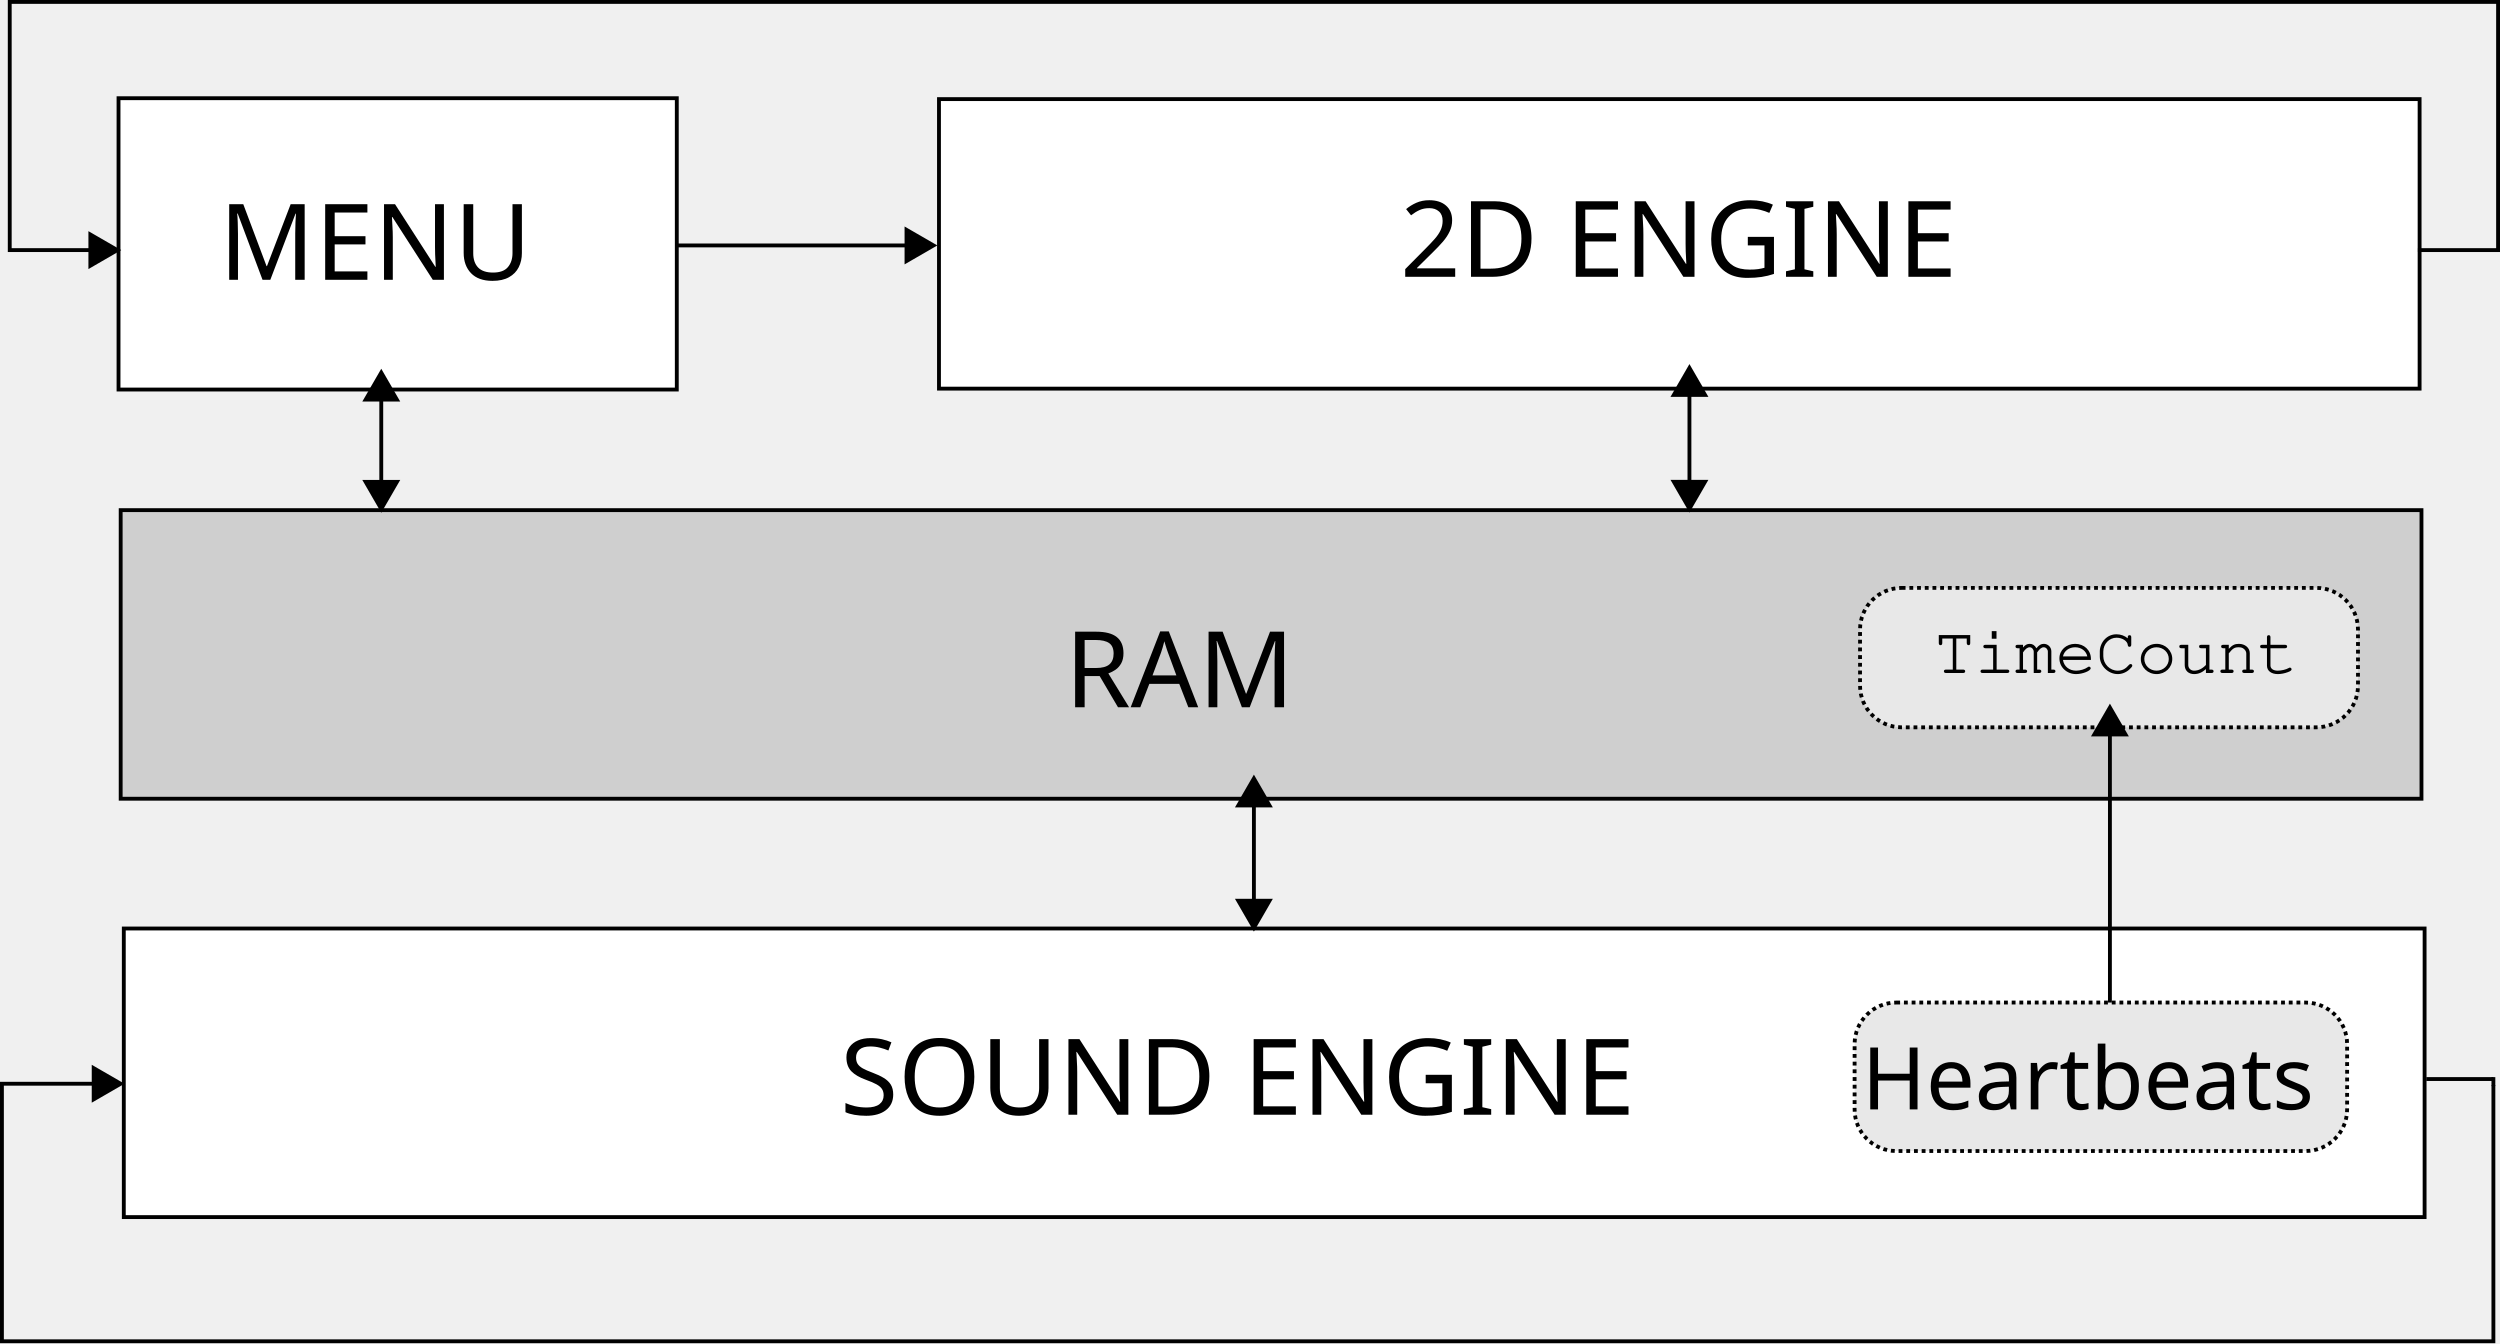
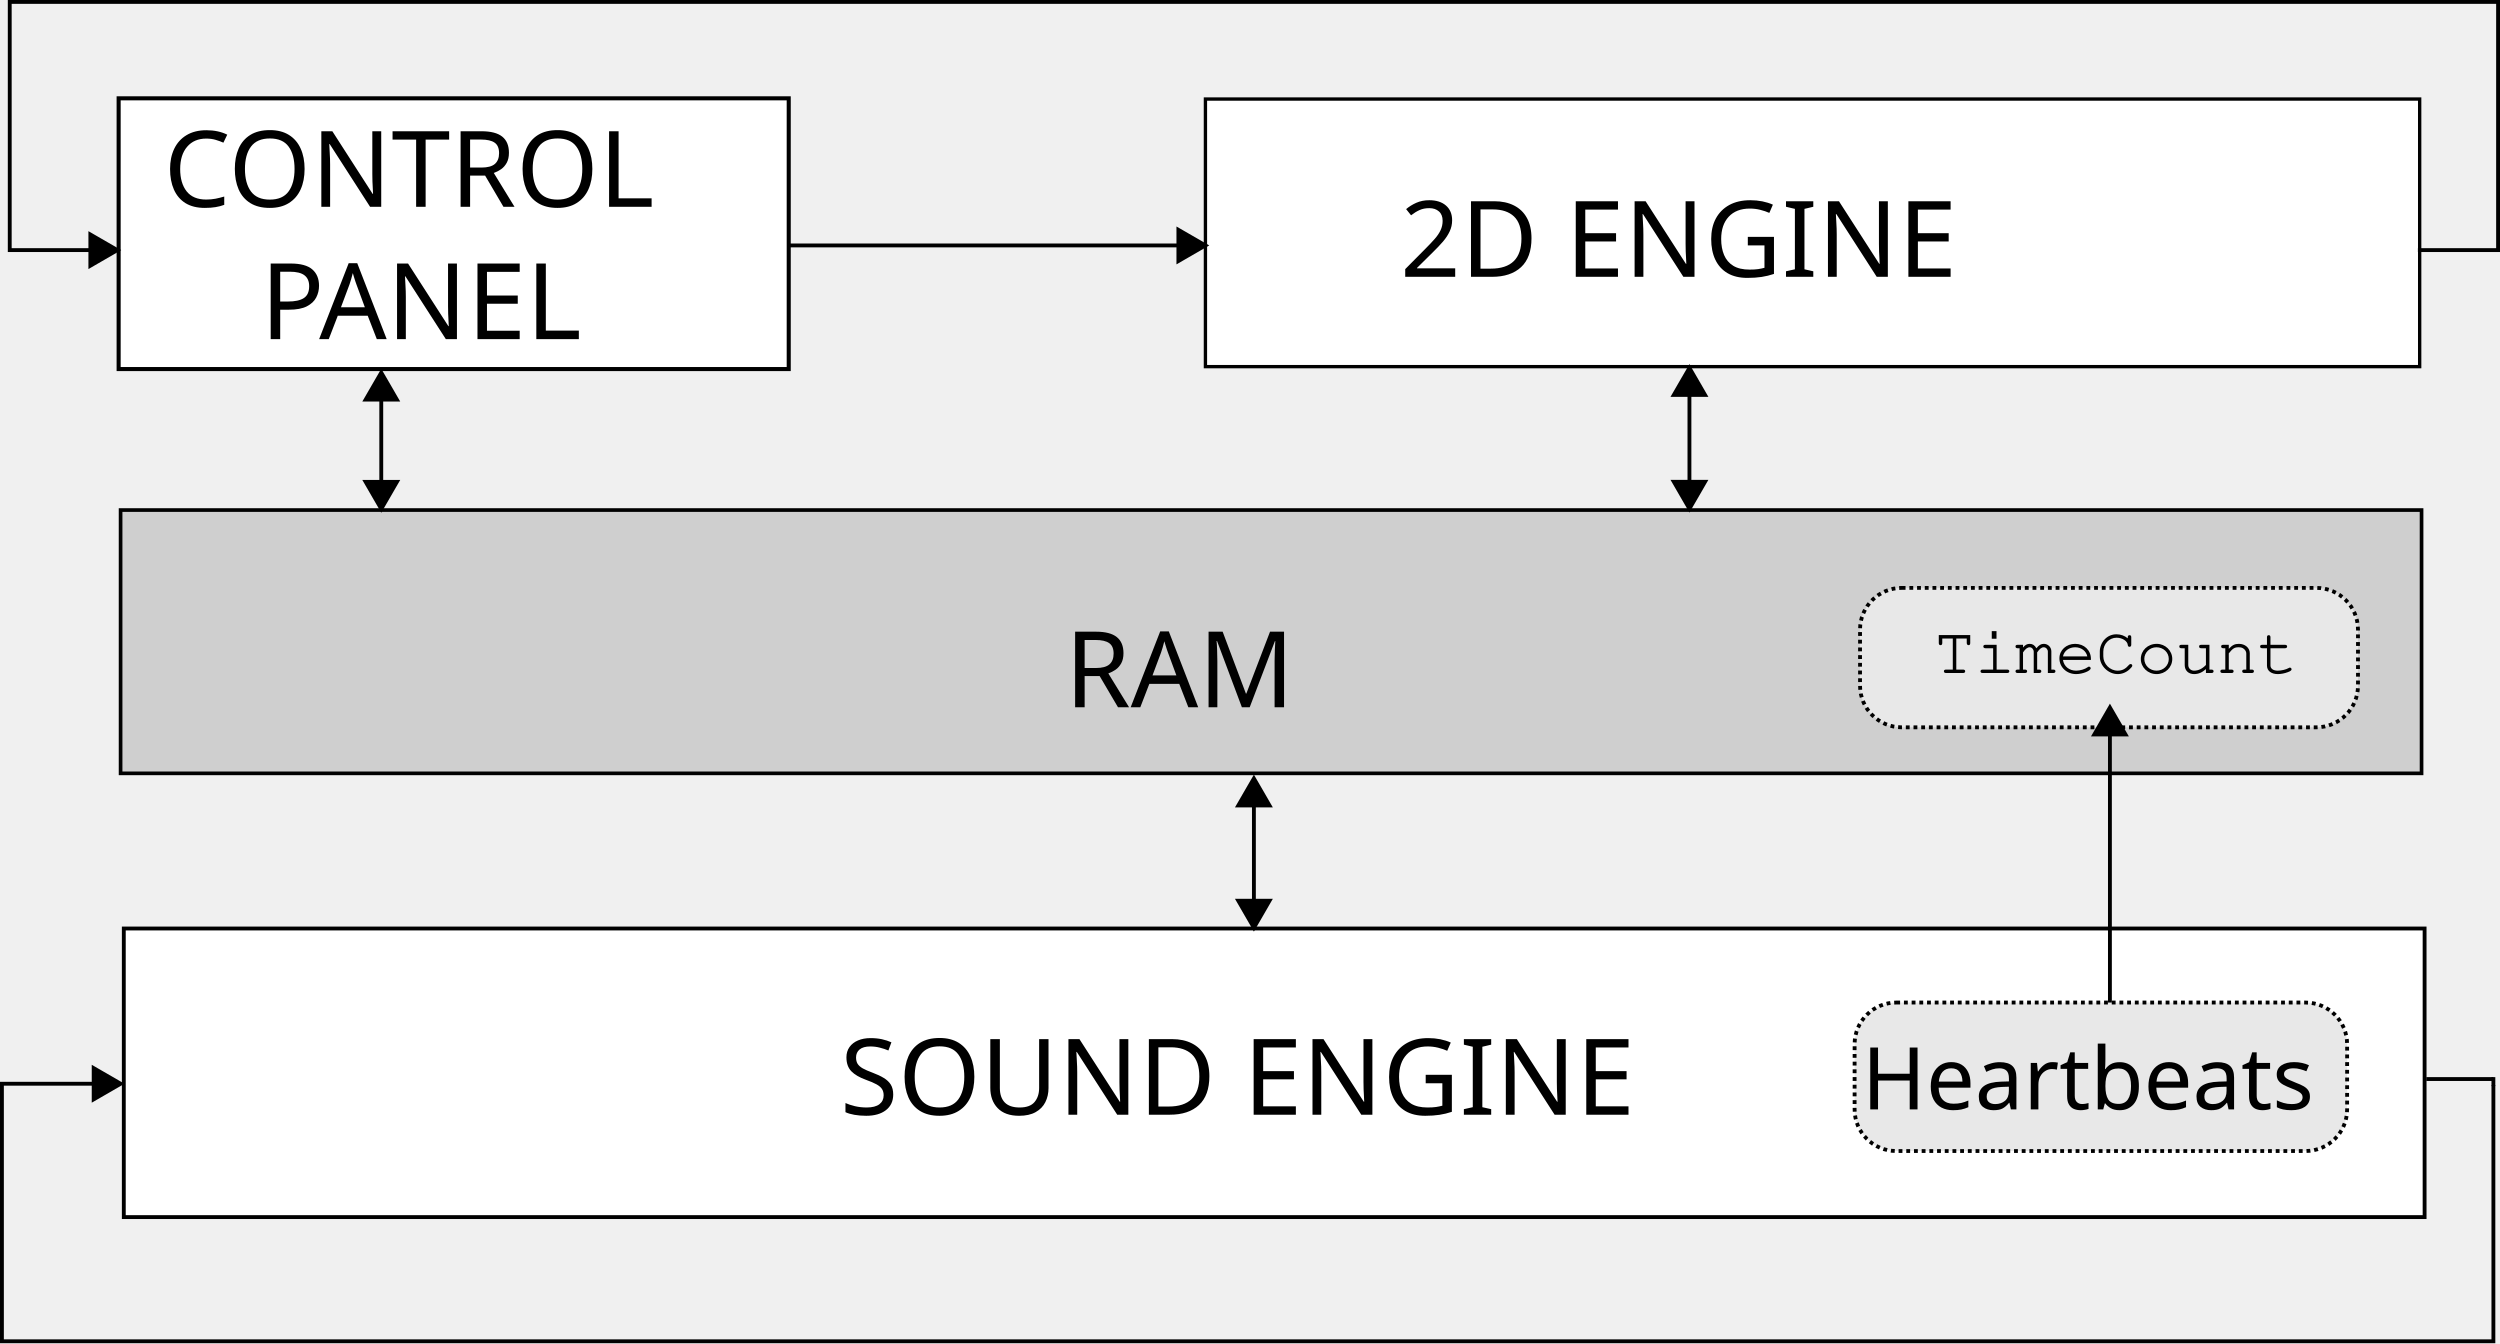
<svg xmlns="http://www.w3.org/2000/svg" width="183.343mm" height="98.507mm" viewBox="0 0 649.64 349.041" id="svg2" version="1.1">
  <defs id="defs4">
    <marker orient="auto" refY="0" refX="0" id="marker5845" style="overflow:visible">
      <path id="path4402" d="M 5.77,0 -2.88,5 V -5 Z" style="fill:#000000;fill-opacity:1;fill-rule:evenodd;stroke:#000000;stroke-width:1pt;stroke-opacity:1" transform="scale(0.8)" />
    </marker>
    <marker orient="auto" refY="0" refX="0" id="marker5507" style="overflow:visible">
      <path id="path5509" d="M 5.77,0 -2.88,5 V -5 Z" style="fill:#000000;fill-opacity:1;fill-rule:evenodd;stroke:#000000;stroke-width:1pt;stroke-opacity:1" transform="scale(-0.8)" />
    </marker>
    <marker orient="auto" refY="0" refX="0" id="marker5011" style="overflow:visible">
      <path id="path5013" d="M 5.77,0 -2.88,5 V -5 Z" style="fill:#000000;fill-opacity:1;fill-rule:evenodd;stroke:#000000;stroke-width:1pt;stroke-opacity:1" transform="scale(-0.8)" />
    </marker>
    <marker orient="auto" refY="0" refX="0" id="marker4516" style="overflow:visible">
      <path id="path4393" d="M 5.77,0 -2.88,5 V -5 Z" style="fill:#000000;fill-opacity:1;fill-rule:evenodd;stroke:#000000;stroke-width:1pt;stroke-opacity:1" transform="scale(-0.8)" />
    </marker>
    <marker style="overflow:visible" id="marker4931" refX="0" refY="0" orient="auto">
      <path transform="scale(0.8)" style="fill:#000000;fill-opacity:1;fill-rule:evenodd;stroke:#000000;stroke-width:1pt;stroke-opacity:1" d="M 5.77,0 -2.88,5 V -5 Z" id="path4933" />
    </marker>
    <marker orient="auto" refY="0" refX="0" id="marker4773" style="overflow:visible">
      <path id="path4775" d="M 5.77,0 -2.88,5 V -5 Z" style="fill:#000000;fill-opacity:1;fill-rule:evenodd;stroke:#000000;stroke-width:1pt;stroke-opacity:1" transform="scale(0.8)" />
    </marker>
    <marker orient="auto" refY="0" refX="0" id="marker4721" style="overflow:visible">
      <path id="path4723" d="M 5.77,0 -2.88,5 V -5 Z" style="fill:#000000;fill-opacity:1;fill-rule:evenodd;stroke:#000000;stroke-width:1pt;stroke-opacity:1" transform="scale(0.8)" />
    </marker>
    <marker style="overflow:visible" id="marker4679" refX="0" refY="0" orient="auto">
      <path transform="scale(0.8)" style="fill:#000000;fill-opacity:1;fill-rule:evenodd;stroke:#000000;stroke-width:1pt;stroke-opacity:1" d="M 5.77,0 -2.88,5 V -5 Z" id="path4681" />
    </marker>
    <marker orient="auto" refY="0" refX="0" id="TriangleOutL" style="overflow:visible">
      <path id="path4323" d="M 5.77,0 -2.88,5 V -5 Z" style="fill:#000000;fill-opacity:1;fill-rule:evenodd;stroke:#000000;stroke-width:1pt;stroke-opacity:1" transform="scale(0.8)" />
    </marker>
    <marker orient="auto" refY="0" refX="0" id="TriangleInL" style="overflow:visible">
      <path id="path4314" d="M 5.77,0 -2.88,5 V -5 Z" style="fill:#000000;fill-opacity:1;fill-rule:evenodd;stroke:#000000;stroke-width:1pt;stroke-opacity:1" transform="scale(-0.8)" />
    </marker>
  </defs>
  <g id="layer1" transform="translate(-20.59321,-23.94209)">
-     <rect style="fill:#ffffff;fill-opacity:1;stroke:#000000;stroke-width:1;stroke-miterlimit:4;stroke-dasharray:none;stroke-dashoffset:0;stroke-opacity:1" id="rect4136" width="145.069" height="75.703" x="51.392" y="49.463" />
-     <rect style="fill:#ffffff;fill-opacity:1;stroke:#000000;stroke-width:1;stroke-miterlimit:4;stroke-dasharray:none;stroke-dashoffset:0;stroke-opacity:1" id="rect4136-5" width="384.749" height="75.236" x="264.593" y="49.696" />
-     <text xml:space="preserve" style="font-style:normal;font-variant:normal;font-weight:normal;font-stretch:normal;line-height:0%;font-family:sans-serif;-inkscape-font-specification:'Sans, Normal';text-align:start;letter-spacing:0px;word-spacing:0px;writing-mode:lr-tb;text-anchor:start;fill:#000000;fill-opacity:1;stroke:none;stroke-width:1px;stroke-linecap:butt;stroke-linejoin:miter;stroke-opacity:1" x="77.48" y="96.644" id="text4153">
-       <tspan id="tspan4155" x="77.48" y="96.644" style="font-size:27.5px;line-height:1.25;font-family:sans-serif">MENU</tspan>
+     <rect style="fill:#ffffff;fill-opacity:1;stroke:#000000;stroke-width:1.056;stroke-miterlimit:4;stroke-dasharray:none;stroke-dashoffset:0;stroke-opacity:1" id="rect4136" width="174.127" height="70.353" x="51.42" y="49.491" />
+     <rect style="fill:#ffffff;fill-opacity:1;stroke:#000000;stroke-width:0.871;stroke-miterlimit:4;stroke-dasharray:none;stroke-dashoffset:0;stroke-opacity:1" id="rect4136-5" width="315.529" height="69.536" x="333.83" y="49.679" />
+     <text xml:space="preserve" style="font-style:normal;font-variant:normal;font-weight:normal;font-stretch:normal;line-height:0%;font-family:sans-serif;-inkscape-font-specification:'Sans, Normal';text-align:start;letter-spacing:0px;word-spacing:0px;writing-mode:lr-tb;text-anchor:start;fill:#000000;fill-opacity:1;stroke:none;stroke-width:1px;stroke-linecap:butt;stroke-linejoin:miter;stroke-opacity:1" x="137.779" y="77.685" id="text4153">
+       <tspan id="tspan4155" x="137.779" y="77.685" style="font-style:normal;font-variant:normal;font-weight:normal;font-stretch:normal;font-size:27.5px;line-height:1.25;font-family:sans-serif;-inkscape-font-specification:'sans-serif, Normal';font-variant-ligatures:normal;font-variant-caps:normal;font-variant-numeric:normal;font-feature-settings:normal;text-align:center;writing-mode:lr-tb;text-anchor:middle">CONTROL</tspan>
+       <tspan x="137.779" y="112.06" style="font-style:normal;font-variant:normal;font-weight:normal;font-stretch:normal;font-size:27.5px;line-height:1.25;font-family:sans-serif;-inkscape-font-specification:'sans-serif, Normal';font-variant-ligatures:normal;font-variant-caps:normal;font-variant-numeric:normal;font-feature-settings:normal;text-align:center;writing-mode:lr-tb;text-anchor:middle" id="tspan919">PANEL</tspan>
    </text>
    <text xml:space="preserve" style="font-style:normal;font-variant:normal;font-weight:normal;font-stretch:normal;line-height:0%;font-family:sans-serif;-inkscape-font-specification:'Sans, Normal';text-align:start;letter-spacing:0px;word-spacing:0px;writing-mode:lr-tb;text-anchor:start;fill:#000000;fill-opacity:1;stroke:none;stroke-width:1px;stroke-linecap:butt;stroke-linejoin:miter;stroke-opacity:1" x="384.438" y="95.873" id="text4153-6">
      <tspan id="tspan4155-9" x="384.438" y="95.873" style="font-size:27.5px;line-height:1.25;font-family:sans-serif">2D ENGINE</tspan>
    </text>
-     <path style="fill:none;fill-rule:evenodd;stroke:#000000;stroke-width:1;stroke-linecap:butt;stroke-linejoin:miter;stroke-miterlimit:4;stroke-dasharray:none;stroke-opacity:1;marker-start:url(#TriangleInL)" d="M 258.489,87.72 H 196.336" id="path4175" />
-     <rect style="fill:#cfcfcf;fill-opacity:1;stroke:#000000;stroke-width:1;stroke-miterlimit:4;stroke-dasharray:none;stroke-dashoffset:0;stroke-opacity:1" id="rect4136-5-6" width="597.878" height="74.991" x="51.951" y="156.505" />
+     <path style="fill:none;fill-rule:evenodd;stroke:#000000;stroke-width:1;stroke-linecap:butt;stroke-linejoin:miter;stroke-miterlimit:4;stroke-dasharray:none;stroke-opacity:1;marker-start:url(#TriangleInL)" d="M 329.14,87.72 H 225.45" id="path4175" />
+     <rect style="fill:#cfcfcf;fill-opacity:1;stroke:#000000;stroke-width:0.955;stroke-miterlimit:4;stroke-dasharray:none;stroke-dashoffset:0;stroke-opacity:1" id="rect4136-5-6" width="597.922" height="68.419" x="51.928" y="156.483" />
    <text xml:space="preserve" style="font-style:normal;font-variant:normal;font-weight:normal;font-stretch:normal;line-height:0%;font-family:sans-serif;-inkscape-font-specification:'Sans, Normal';text-align:start;letter-spacing:0px;word-spacing:0px;writing-mode:lr-tb;text-anchor:start;fill:#000000;fill-opacity:1;stroke:none;stroke-width:1px;stroke-linecap:butt;stroke-linejoin:miter;stroke-opacity:1" x="297.299" y="207.731" id="text4153-6-3">
      <tspan id="tspan4155-9-0" x="297.299" y="207.731" style="font-size:27.5px;line-height:1.25;font-family:sans-serif">RAM</tspan>
    </text>
    <rect style="fill:#ffffff;fill-opacity:1;stroke:#000000;stroke-width:1;stroke-miterlimit:4;stroke-dasharray:none;stroke-dashoffset:0;stroke-opacity:1" id="rect4136-5-9" width="597.878" height="74.991" x="52.762" y="265.22" />
    <text xml:space="preserve" style="font-style:normal;font-variant:normal;font-weight:normal;font-stretch:normal;line-height:0%;font-family:sans-serif;-inkscape-font-specification:'Sans, Normal';text-align:start;letter-spacing:0px;word-spacing:0px;writing-mode:lr-tb;text-anchor:start;fill:#000000;fill-opacity:1;stroke:none;stroke-width:1px;stroke-linecap:butt;stroke-linejoin:miter;stroke-opacity:1" x="238.885" y="313.606" id="text4153-6-5">
      <tspan id="tspan4155-9-1" x="238.885" y="313.606" style="font-size:27.5px;line-height:1.25;font-family:sans-serif">SOUND ENGINE</tspan>
    </text>
    <path style="fill:none;fill-rule:evenodd;stroke:#000000;stroke-width:1;stroke-linecap:butt;stroke-linejoin:miter;stroke-miterlimit:4;stroke-dasharray:none;stroke-opacity:1;marker-end:url(#TriangleOutL)" d="m 648.901,88.933 h 20.832 V 24.442 H 23.122 v 64.491 h 23.283" id="path4613" />
    <path style="fill:none;fill-rule:evenodd;stroke:#000000;stroke-width:1;stroke-linecap:butt;stroke-linejoin:miter;stroke-miterlimit:4;stroke-dasharray:none;stroke-opacity:1;marker-start:url(#marker5011);marker-end:url(#marker4679)" d="m 119.668,125.446 v 26.055" id="path4671" />
    <path style="fill:none;fill-rule:evenodd;stroke:#000000;stroke-width:1;stroke-linecap:butt;stroke-linejoin:miter;stroke-miterlimit:4;stroke-dasharray:none;stroke-opacity:1;marker-start:url(#marker4516);marker-end:url(#marker4721)" d="m 459.605,124.229 v 27.238" id="path4713" />
    <path style="fill:none;fill-rule:evenodd;stroke:#000000;stroke-width:1;stroke-linecap:butt;stroke-linejoin:miter;stroke-miterlimit:4;stroke-dasharray:none;stroke-opacity:1;marker-start:url(#marker5507);marker-end:url(#marker4931)" d="m 346.427,230.915 v 29.423" id="path4761" />
    <path style="fill:none;fill-rule:evenodd;stroke:#000000;stroke-width:1px;stroke-linecap:butt;stroke-linejoin:miter;stroke-opacity:1" d="m 651.073,304.338 h 17.443" id="path4763" />
    <path style="fill:none;fill-rule:evenodd;stroke:#000000;stroke-width:1;stroke-linecap:butt;stroke-linejoin:miter;stroke-miterlimit:4;stroke-dasharray:none;stroke-opacity:1;marker-end:url(#marker4773)" d="m 668.517,305.965 v 66.518 H 21.093 v -66.924 h 26.175" id="path4765" />
    <path style="fill:none;fill-rule:evenodd;stroke:#000000;stroke-width:1px;stroke-linecap:butt;stroke-linejoin:miter;stroke-opacity:1" d="m 668.516,303.844 v 2.318" id="path4885" />
    <rect style="fill:#e8e8e8;fill-opacity:1;stroke:#000000;stroke-width:1;stroke-miterlimit:4;stroke-dasharray:1, 1;stroke-dashoffset:0;stroke-opacity:1" id="rect4248" width="127.984" height="38.583" x="502.524" y="284.461" ry="10.822" />
    <text xml:space="preserve" style="font-style:normal;font-weight:normal;line-height:0%;font-family:sans-serif;letter-spacing:0px;word-spacing:0px;fill:#000000;fill-opacity:1;stroke:none;stroke-width:1px;stroke-linecap:butt;stroke-linejoin:miter;stroke-opacity:1" x="504.406" y="312.222" id="text4250">
      <tspan id="tspan4252" x="504.406" y="312.222" style="font-style:normal;font-variant:normal;font-weight:normal;font-stretch:normal;font-size:22.5px;line-height:125%;font-family:sans-serif;-inkscape-font-specification:'Sans, Normal';text-align:start;writing-mode:lr-tb;text-anchor:start">Heartbeats</tspan>
    </text>
    <rect style="fill:#e8e8e8;fill-opacity:1;stroke:#000000;stroke-width:1;stroke-miterlimit:4;stroke-dasharray:1, 1;stroke-dashoffset:0;stroke-opacity:1" id="rect4254" width="129.395" height="36.231" x="503.935" y="176.71" ry="10.822" />
    <text xml:space="preserve" style="font-style:normal;font-weight:normal;line-height:0%;font-family:sans-serif;letter-spacing:0px;word-spacing:0px;fill:#000000;fill-opacity:1;stroke:none;stroke-width:1px;stroke-linecap:butt;stroke-linejoin:miter;stroke-opacity:1" x="523.227" y="198.825" id="text5839">
      <tspan id="tspan5841" x="523.227" y="198.825" style="font-style:normal;font-variant:normal;font-weight:normal;font-stretch:normal;font-size:17.5px;line-height:125%;font-family:Courier;-inkscape-font-specification:'Courier, Normal';text-align:start;writing-mode:lr-tb;text-anchor:start">TimeCount</tspan>
    </text>
    <path style="fill:none;fill-rule:evenodd;stroke:#000000;stroke-width:1px;stroke-linecap:butt;stroke-linejoin:miter;stroke-opacity:1;marker-end:url(#marker5845)" d="M 568.868,284.461 V 212.47" id="path5843" />
  </g>
</svg>
